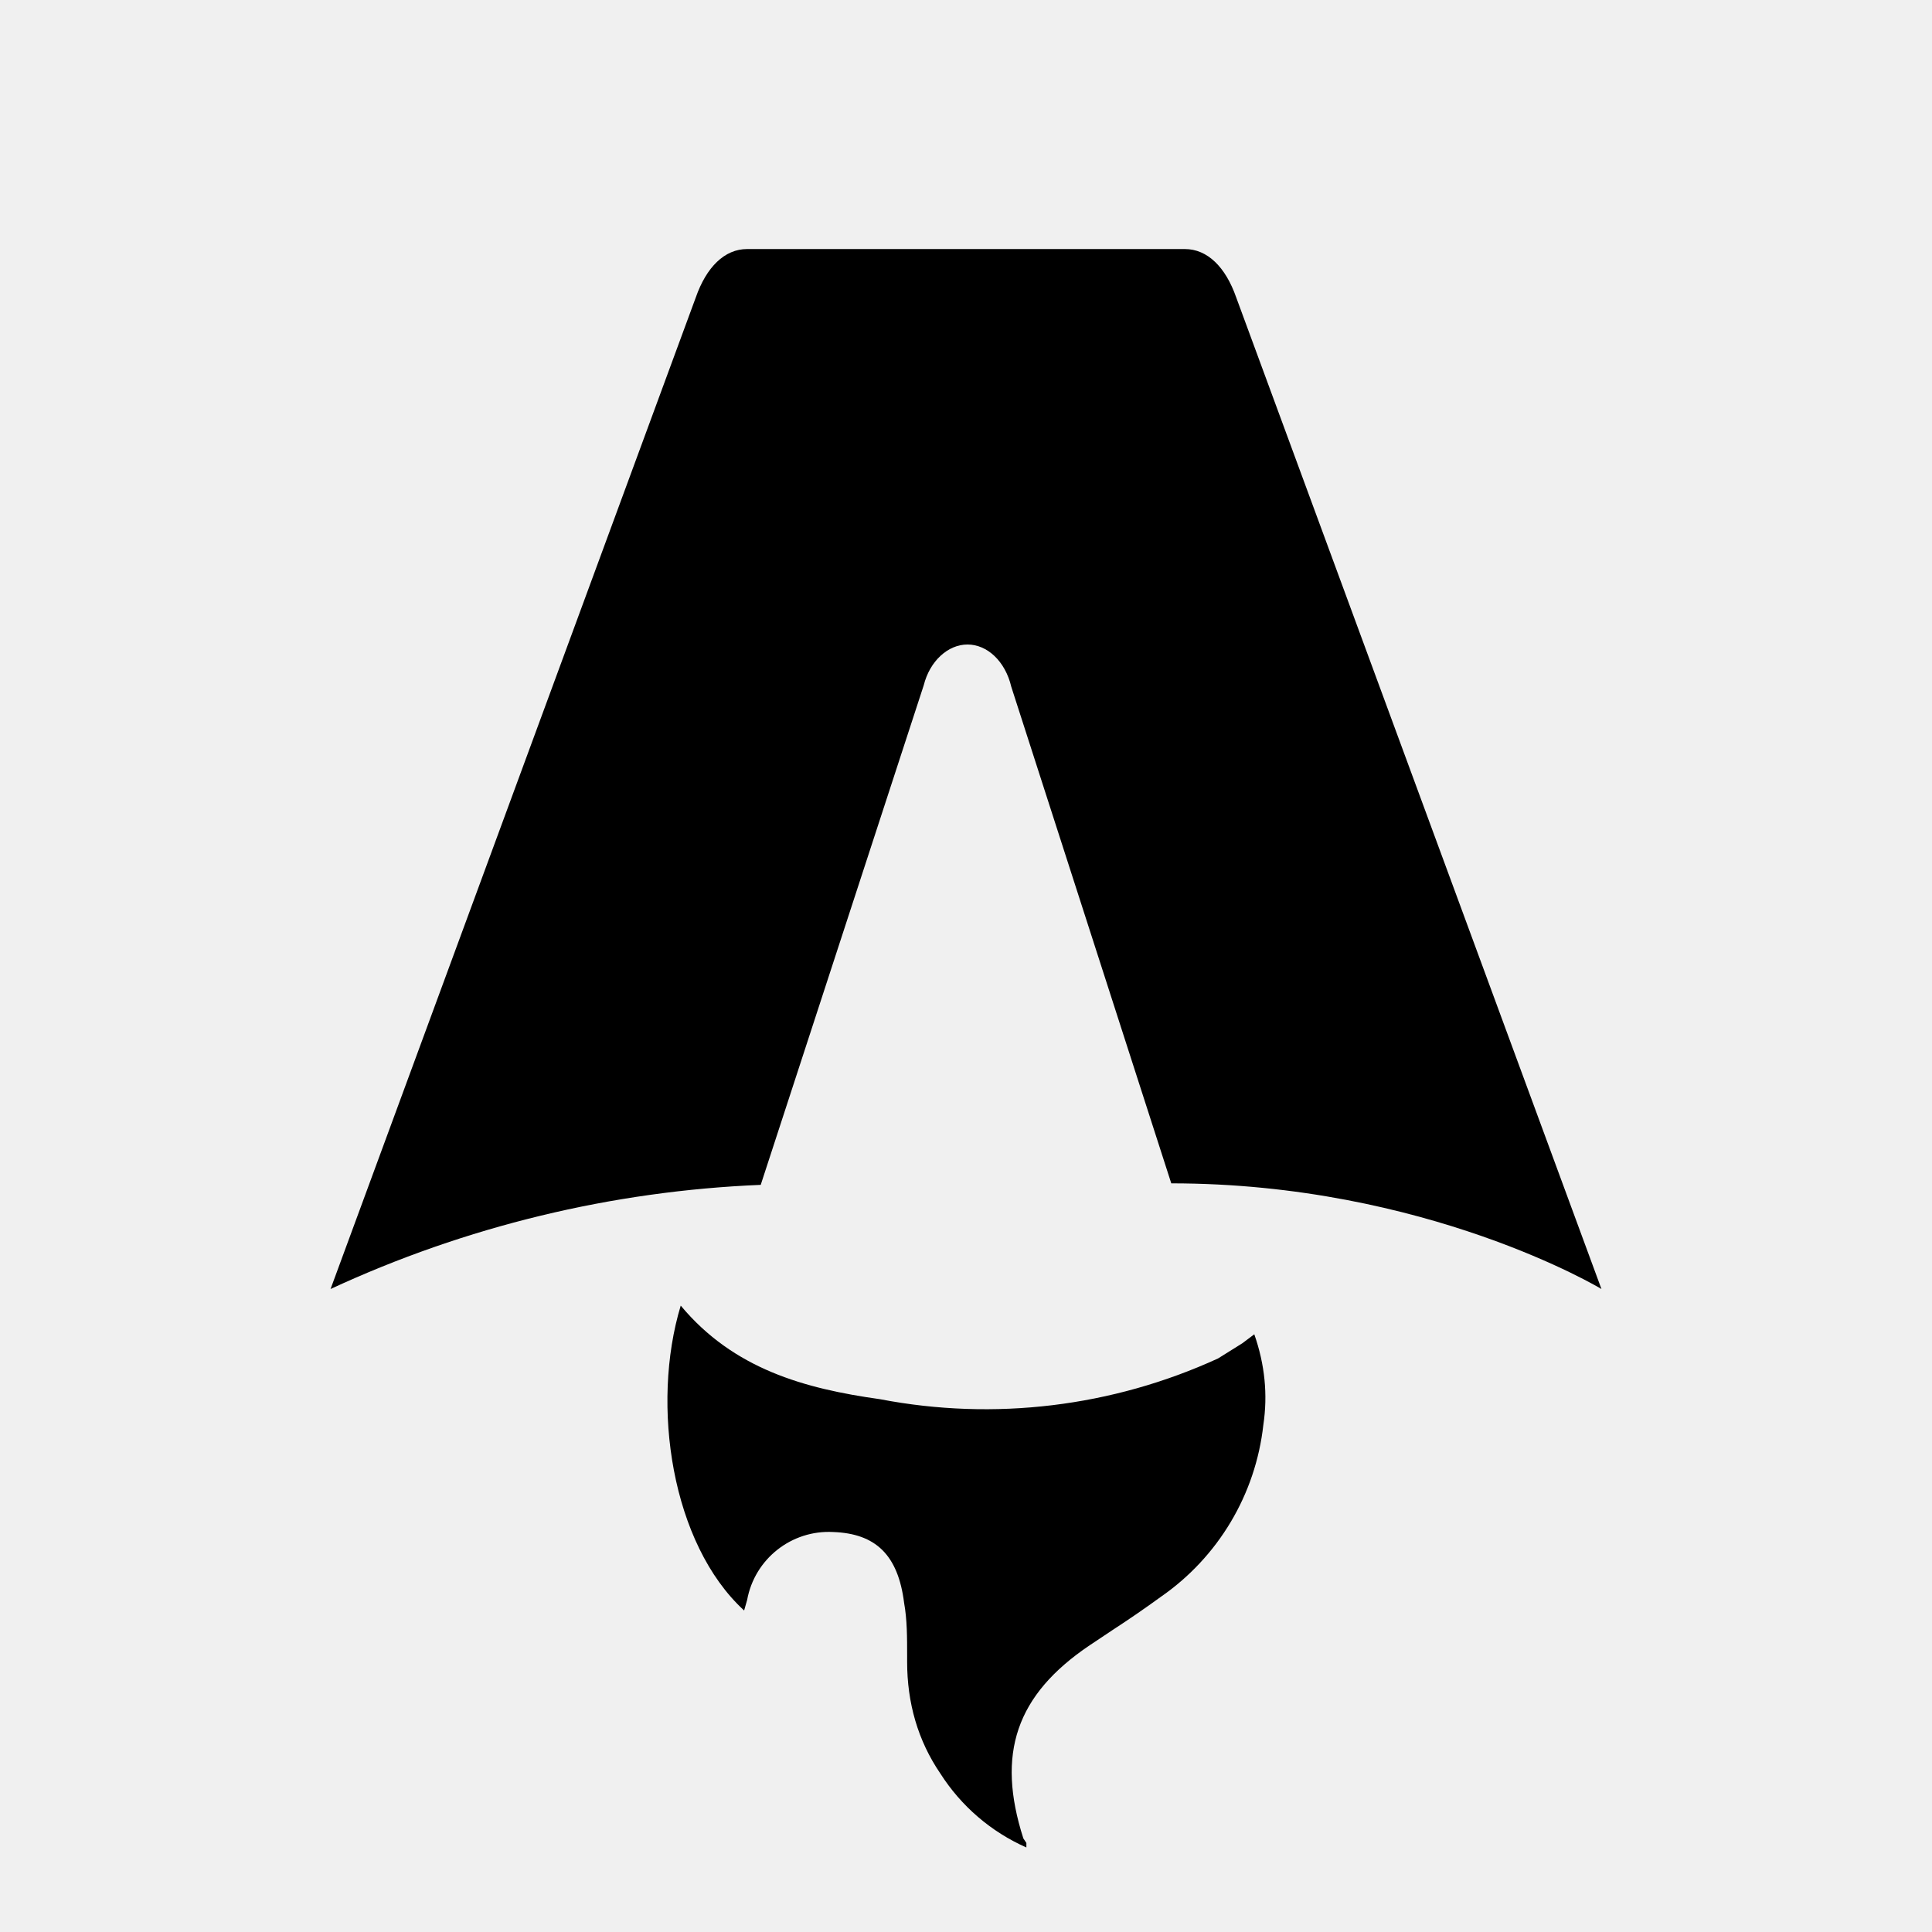
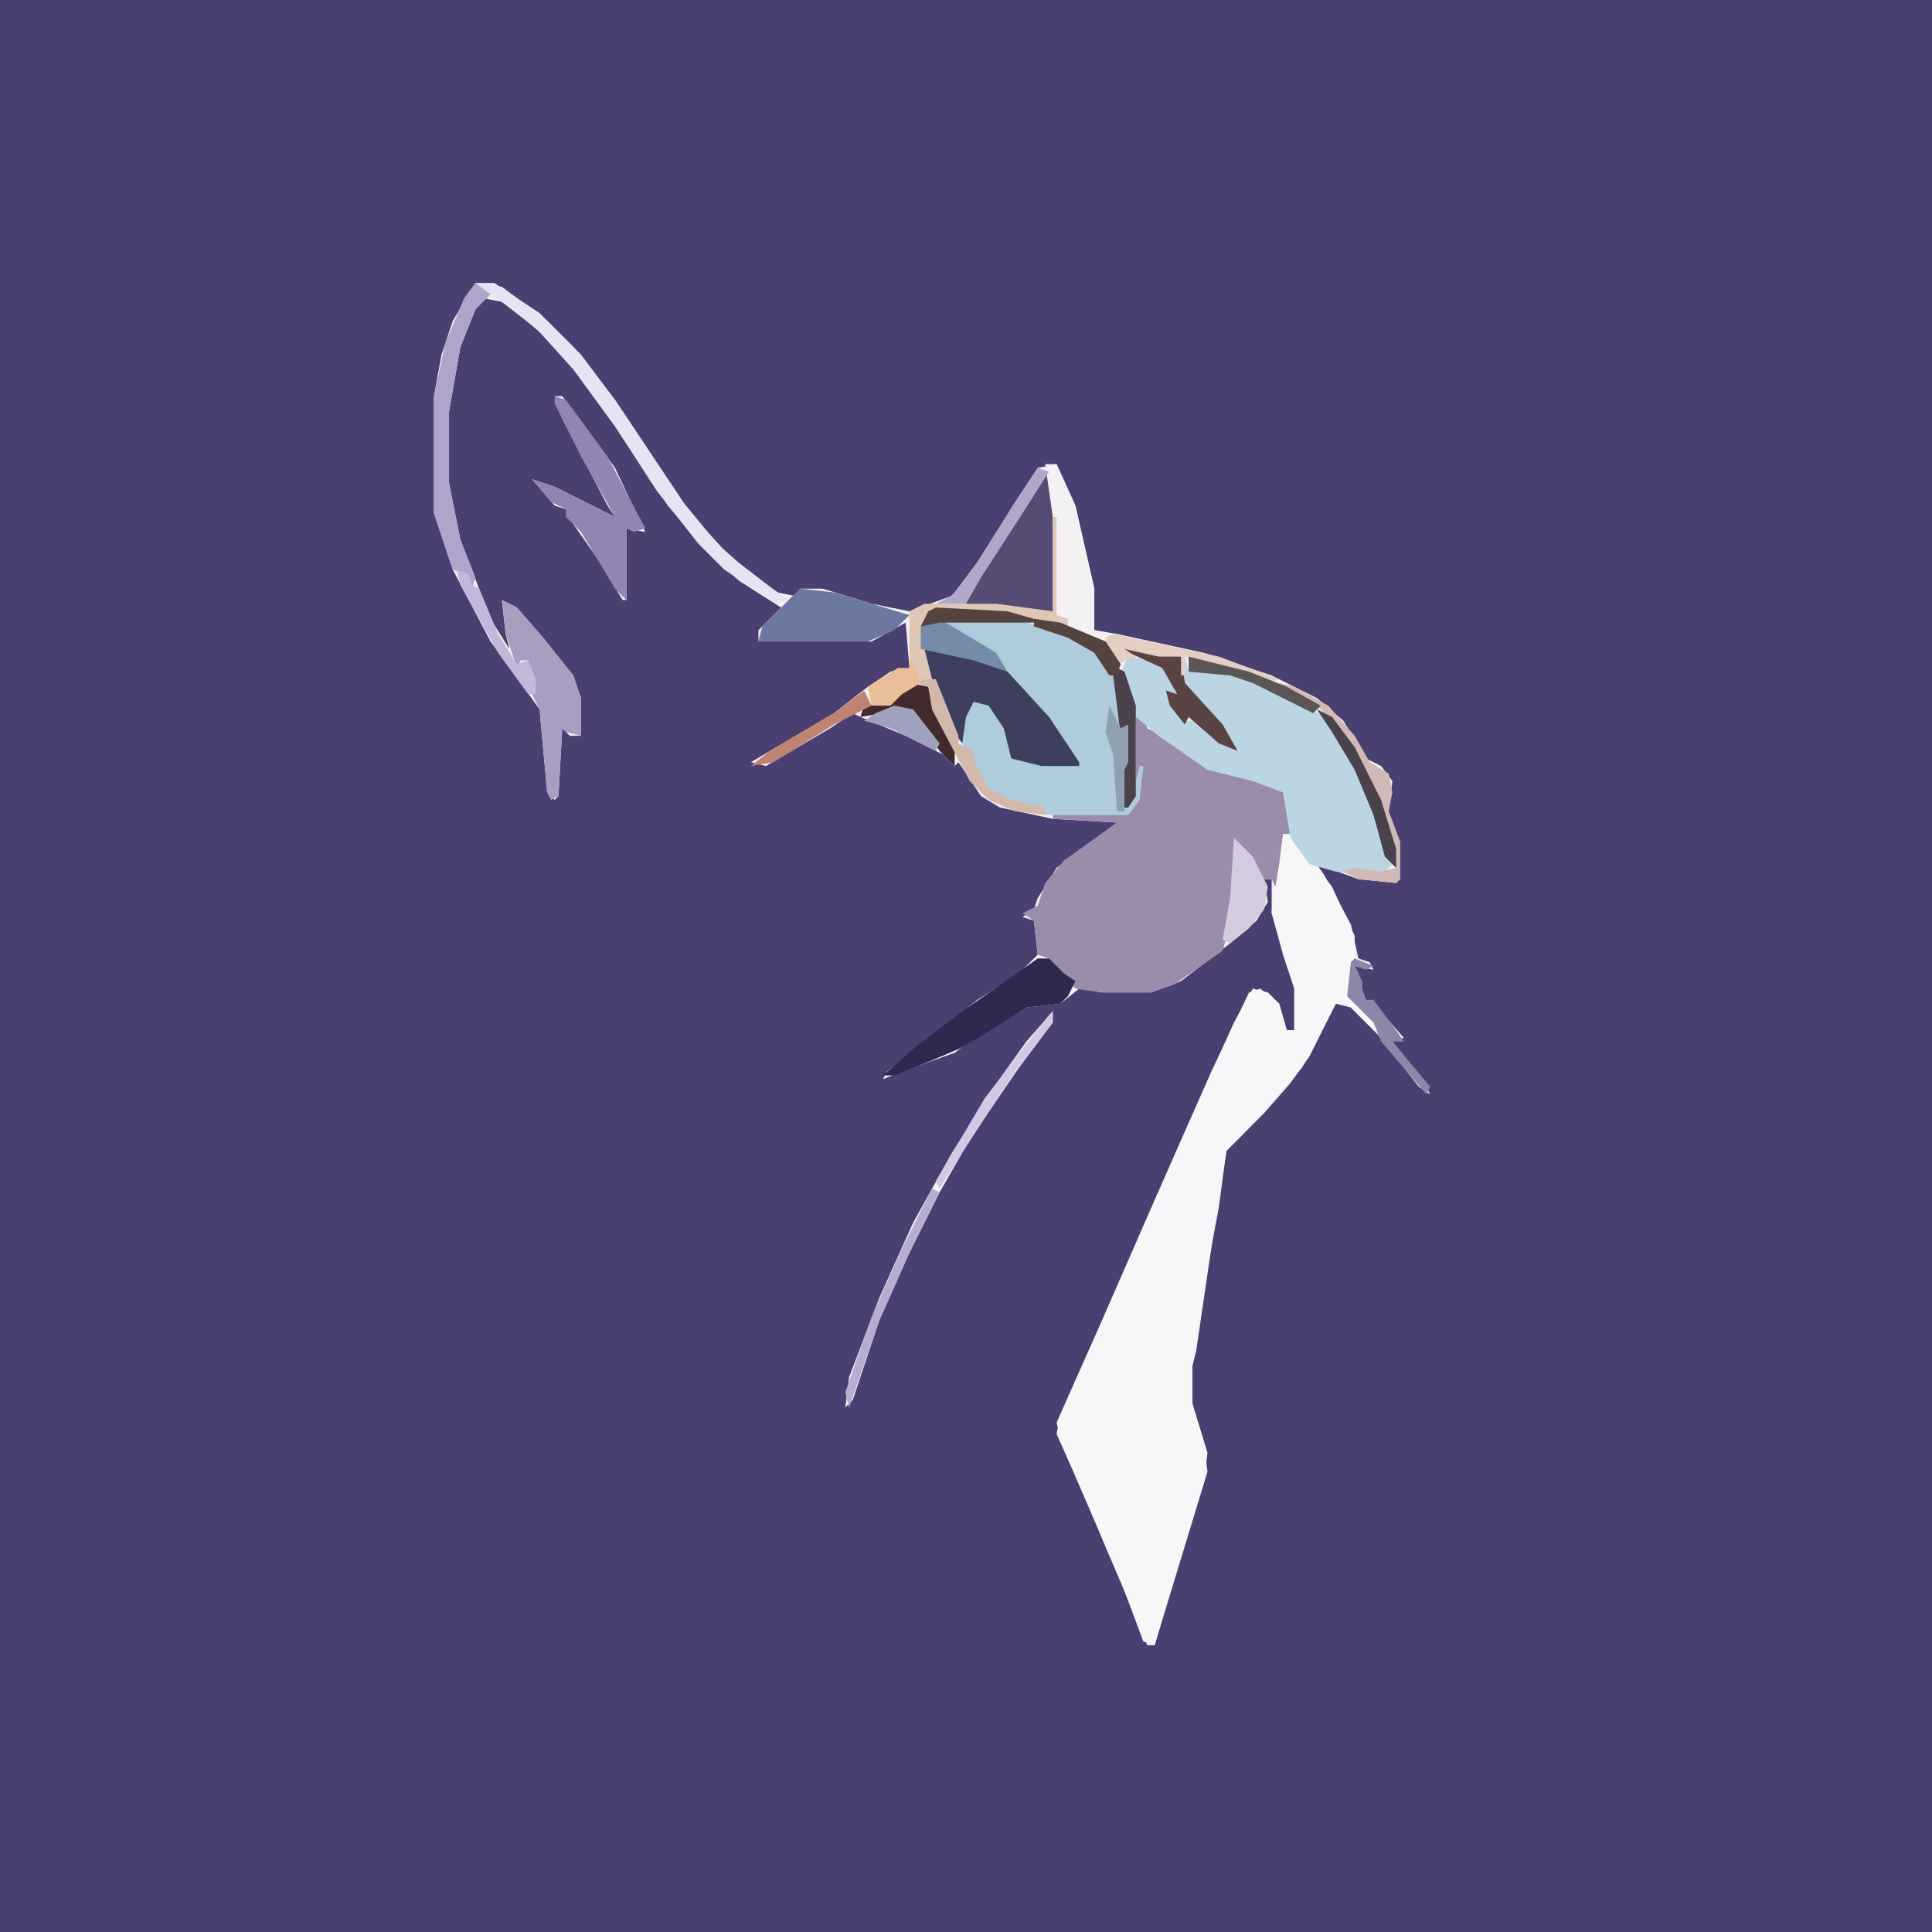
- <svg xmlns="http://www.w3.org/2000/svg" fill="none" viewBox="0 0 128 128">
-   <path d="M50.4 78.5a75.1 75.1 0 0 0-28.5 6.9l24.2-65.7c.7-2 1.9-3.2 3.4-3.2h29c1.5 0 2.7 1.2 3.4 3.2l24.2 65.7s-11.6-7-28.5-7L67 45.5c-.4-1.7-1.6-2.8-2.9-2.8-1.3 0-2.5 1.1-2.9 2.7L50.4 78.5Zm-1.1 28.2Zm-4.2-20.2c-2 6.6-.6 15.8 4.2 20.2a17.5 17.5 0 0 1 .2-.7 5.5 5.5 0 0 1 5.7-4.5c2.8.1 4.3 1.5 4.7 4.7.2 1.1.2 2.3.2 3.5v.4c0 2.7.7 5.2 2.2 7.4a13 13 0 0 0 5.7 4.9v-.3l-.2-.3c-1.8-5.6-.5-9.5 4.4-12.8l1.5-1a73 73 0 0 0 3.2-2.2 16 16 0 0 0 6.8-11.4c.3-2 .1-4-.6-6l-.8.6-1.6 1a37 37 0 0 1-22.4 2.7c-5-.7-9.7-2-13.2-6.2Z" />
-   <style>
-         path { fill: #000; }
-         @media (prefers-color-scheme: dark) {
-             path { fill: #FFF; }
-         }
-     </style>
+ <svg xmlns="http://www.w3.org/2000/svg" version="1.1" width="512" height="512">
+   <path d="M0,0 L512,0 L512,512 L0,512 Z M147,105 L149,111 L161,134 L163,137 L147,129 L141,127 L147,134 L150,135 L152,139 L159,149 L165,159 L166,159 L166,140 L171,141 L163,124 L155,113 L149,105 Z M126,75 L120,85 L117,94 L115,105 L115,136 L120,151 L130,170 L138,181 L143,188 L145,210 L147,212 L148,211 L149,193 L151,195 L154,195 L154,185 L151,178 L143,168 L137,161 L133,159 L134,168 L135,172 L130,164 L122,143 L119,128 L119,109 L122,92 L126,82 L128,79 L133,80 L142,87 L150,95 L163,113 L177,134 L189,148 L196,154 L207,161 L201,167 L201,170 L231,170 L240,165 L241,177 L236,178 L230,182 L221,189 L199,202 L203,203 L220,193 L226,189 L228,190 L240,195 L250,200 L253,203 L254,202 L260,211 L265,214 L279,217 L296,218 L280,230 L275,238 L274,241 L271,243 L274,244 L275,253 L270,258 L259,265 L245,276 L235,284 L234,286 L239,284 L253,279 L258,275 L267,270 L272,267 L281,266 L286,262 L292,263 L305,263 L313,260 L326,250 L333,244 L336,239 L335,233 L337,233 L337,242 L340,253 L343,262 L343,273 L341,273 L339,266 L334,262 L331,263 L321,284 L306,318 L292,350 L280,377 L281,381 L293,410 L302,431 L304,436 L306,436 L320,390 L319,382 L316,372 L316,362 L320,336 L323,320 L325,305 L335,295 L342,287 L347,280 L354,266 L358,267 L365,274 L376,288 L379,290 L377,286 L369,276 L372,275 L365,267 L364,265 L362,265 L360,261 L360,258 L359,256 L364,257 L363,255 L360,254 L358,245 L351,232 L349,229 L360,233 L370,234 L371,233 L371,223 L368,215 L369,207 L366,203 L362,201 L356,191 L349,185 L337,179 L319,173 L296,168 L290,167 L290,156 L285,134 L280,123 L275,124 L266,138 L259,149 L253,157 L252,158 L241,162 L231,160 L218,156 L212,156 L211,158 L206,157 L193,147 L183,136 L171,118 L163,106 L152,92 L143,83 L131,75 Z M279,268 L272,276 L262,290 L252,306 L242,324 L233,344 L225,365 L224,373 L226,371 L233,350 L241,332 L249,316 L257,302 L270,283 L279,271 Z " fill="#493F70" transform="translate(0,0)" />
+   <path d="M0,0 L3,1 L13,14 L19,27 L19,34 L18,43 L26,51 L25,53 L17,45 L14,45 L5,62 L-4,72 L-11,80 L-15,84 L-18,103 L-23,137 L-24,141 L-24,151 L-20,164 L-21,172 L-30,201 L-34,215 L-37,214 L-43,198 L-56,168 L-60,159 L-59,154 L-47,127 L-37,104 L-26,79 L-13,50 L-8,41 L-4,42 L-1,45 L1,52 L3,52 L3,41 L-2,24 L-3,21 L-2,8 Z " fill="#F8F6F9" transform="translate(340,221)" />
+   <path d="M0,0 L3,1 L3,3 L7,5 L19,13 L34,17 L40,20 L41,31 L39,31 L38,39 L37,45 L36,43 L33,43 L27,33 L25,55 L23,62 L10,71 L4,73 L-9,73 L-16,72 L-19,69 L-23,66 L-23,64 L-26,63 L-27,54 L-30,52 L-26,50 L-24,44 L-19,38 L-5,28 L-22,27 L-22,26 L-17,25 L-2,25 L1,18 L0,17 Z " fill="#9C8CAC" transform="translate(301,190)" />
+   <path d="M0,0 L7,1 L12,6 L14,10 L13,13 L11,11 L15,17 L19,17 L27,24 L25,20 L16,9 L14,5 L15,0 L16,4 L27,4 L44,11 L52,16 L59,26 L64,37 L70,55 L67,58 L55,57 L48,55 L43,48 L41,36 L33,33 L21,30 L8,21 L2,16 L-2,4 Z " fill="#BBD5E3" transform="translate(299,174)" />
+   <path d="M0,0 L17,0 L27,2 L37,6 L43,11 L46,17 L47,22 L47,29 L44,25 L45,34 L46,36 L46,51 L50,47 L52,39 L53,39 L52,48 L49,52 L27,52 L27,50 L18,49 L12,46 L9,41 L6,35 L5,33 L5,26 L8,21 L12,22 L16,27 L18,31 L18,37 L26,38 L35,38 L25,24 L14,11 L10,7 L5,5 Z " fill="#AECCDC" transform="translate(250,164)" />
+   <path d="M0,0 L13,2 L22,6 L33,18 L41,30 L41,31 L31,31 L23,29 L21,21 L17,15 L13,14 L11,18 L10,25 L7,21 L0,3 Z " fill="#3E3F5E" transform="translate(245,172)" />
+   <path d="M0,0 L2,4 L2,37 L-7,37 L-21,35 L-20,31 L-10,16 L-1,1 Z " fill="#564B74" transform="translate(277,125)" />
+   <path d="M0,0 L3,1 L14,16 L24,35 L21,36 L19,35 L19,54 L16,51 L7,36 L3,32 L3,30 L-1,28 L-6,22 L0,24 L16,32 L7,16 L0,2 Z " fill="#9385B1" transform="translate(147,105)" />
+   <path d="M0,0 L9,1 L29,7 L25,11 L18,14 L-11,14 L-10,10 L-3,3 Z " fill="#6C789D" transform="translate(212,156)" />
+   <path d="M0,0 L3,0 L7,4 L10,6 L8,10 L6,12 L-3,13 L-14,20 L-21,24 L-28,27 L-38,31 L-41,31 L-33,24 L-20,14 L-7,5 Z " fill="#2F294F" transform="translate(275,254)" />
+   <path d="M0,0 L4,2 L11,10 L19,20 L21,26 L21,36 L17,35 L16,34 L15,52 L13,53 L12,51 L10,29 L8,25 L7,16 L5,16 L4,18 L1,9 Z " fill="#AA9EC0" transform="translate(133,159)" />
+   <path d="M0,0 L6,1 L18,10 L27,19 L36,31 L46,46 L54,58 L63,69 L72,77 L82,84 L79,85 L65,76 L58,69 L47,55 L36,38 L25,23 L16,13 L9,7 L0,1 Z " fill="#E7E3F2" transform="translate(127,75)" />
+   <path d="M0,0 L3,0 L8,11 L13,33 L13,44 L18,45 L14,47 L6,43 L3,40 L2,14 Z " fill="#F4F1F4" transform="translate(277,123)" />
+   <path d="M0,0 L4,3 L0,7 L-4,17 L-7,34 L-7,53 L-4,68 L0,78 L-1,81 L-3,77 L-6,76 L-11,61 L-11,30 L-8,16 L-3,4 Z " fill="#AFA4C9" transform="translate(126,75)" />
+   <path d="M0,0 L5,5 L9,13 L8,19 L4,24 L-1,28 L-3,27 L-1,16 Z " fill="#D4CBE1" transform="translate(327,222)" />
+   <path d="M0,0 L1,0 L1,26 L4,27 L4,29 L-12,26 L-31,25 L-34,27 L-34,35 L-32,43 L-35,44 L-38,37 L-38,25 L-34,23 L-15,23 L0,25 Z " fill="#DFC7B8" transform="translate(279,137)" />
+   <path d="M0,0 L8,1 L16,3 L17,10 L27,21 L31,28 L26,26 L18,19 L17,21 L13,16 L12,12 L15,13 L11,6 L0,1 Z " fill="#594343" transform="translate(297,171)" />
+   <path d="M0,0 L4,1 L13,6 L20,14 L24,21 L29,24 L30,29 L29,34 L32,42 L32,52 L31,53 L21,52 L17,50 L20,49 L27,50 L31,49 L28,38 L24,26 L17,14 L11,7 L0,1 Z " fill="#D1B9B7" transform="translate(339,181)" />
+   <path d="M0,0 L5,1 L9,11 L12,17 L12,22 L8,18 L4,12 L0,7 L-7,8 L-13,9 L-12,6 L-5,5 Z " fill="#42292B" transform="translate(241,181)" />
+   <path d="M0,0 L3,0 L9,15 L9,17 L13,19 L13,21 L17,29 L23,32 L32,34 L32,36 L24,35 L17,32 L12,27 L2,8 L1,2 L-2,1 Z " fill="#D3B9AC" transform="translate(245,180)" />
+   <path d="M0,0 L5,3 L10,6 L15,9 L18,14 L9,11 L-5,8 L-5,2 Z " fill="#748CAA" transform="translate(249,164)" />
+   <path d="M0,0 L2,1 L5,10 L5,34 L3,37 L1,37 L1,27 L2,25 L2,18 L1,18 L-1,2 Z " fill="#4A414C" transform="translate(296,177)" />
+   <path d="M0,0 L3,1 L-4,12 L-15,29 L-19,36 L-27,36 L-23,34 L-22,33 L-16,25 L-6,9 Z " fill="#B2A7C9" transform="translate(275,124)" />
+   <path d="M0,0 L28,6 L44,12 L41,13 L26,8 L19,6 L19,11 L18,11 L18,6 L12,6 L3,4 L6,6 L1,8 L-2,3 L-2,1 Z " fill="#E5CFC4" transform="translate(295,168)" />
+   <path d="M0,0 L5,2 L3,3 L0,2 L2,6 L2,8 L3,11 L5,11 L11,19 L13,22 L10,22 L20,34 L19,36 L7,22 L5,17 L-2,10 L-1,1 Z " fill="#8E86A8" transform="translate(359,254)" />
+   <path d="M0,0 L4,2 L10,10 L17,24 L21,37 L21,42 L18,39 L15,28 L10,16 L4,6 Z " fill="#49414C" transform="translate(349,188)" />
+   <path d="M0,0 L3,1 L4,4 L6,5 L11,17 L16,25 L19,24 L21,29 L21,33 L19,33 L11,22 L1,4 Z " fill="#C3B8DB" transform="translate(121,151)" />
+   <path d="M0,0 L2,1 L-6,17 L-14,35 L-22,58 L-23,54 L-16,34 L-8,16 Z " fill="#B6ADD1" transform="translate(247,315)" />
+   <path d="M0,0 L5,1 L12,10 L11,12 L-1,6 L-8,4 L-5,2 Z " fill="#9FA1BF" transform="translate(237,187)" />
+   <path d="M0,0 L0,3 L-10,16 L-25,39 L-30,47 L-31,45 L-18,23 L-8,10 L-1,1 Z " fill="#D3C9E5" transform="translate(279,268)" />
+   <path d="M0,0 L2,4 L3,7 L-2,10 L-5,13 L-10,13 L-11,8 L-3,3 L0,3 Z " fill="#EABE98" transform="translate(241,174)" />
+   <path d="M0,0 L2,4 L-8,9 L-24,19 L-30,20 L-25,16 L-8,6 Z " fill="#C08373" transform="translate(229,183)" />
+   <path d="M0,0 L16,4 L26,8 L35,13 L33,15 L17,7 L11,5 L0,4 Z " fill="#5B5656" transform="translate(315,174)" />
+   <path d="M0,0 L7,1 L19,6 L23,12 L22,15 L20,15 L16,9 L9,5 L0,2 Z " fill="#54433F" transform="translate(274,164)" />
+   <path d="M0,0 L19,1 L26,3 L26,4 L1,4 L-4,5 L-2,1 Z " fill="#54433F" transform="translate(248,161)" />
+   <path d="M0,0 L2,4 L3,6 L5,5 L5,15 L4,17 L4,28 L2,28 L1,13 L-1,7 Z " fill="#8FA0B1" transform="translate(294,187)" />
</svg>
